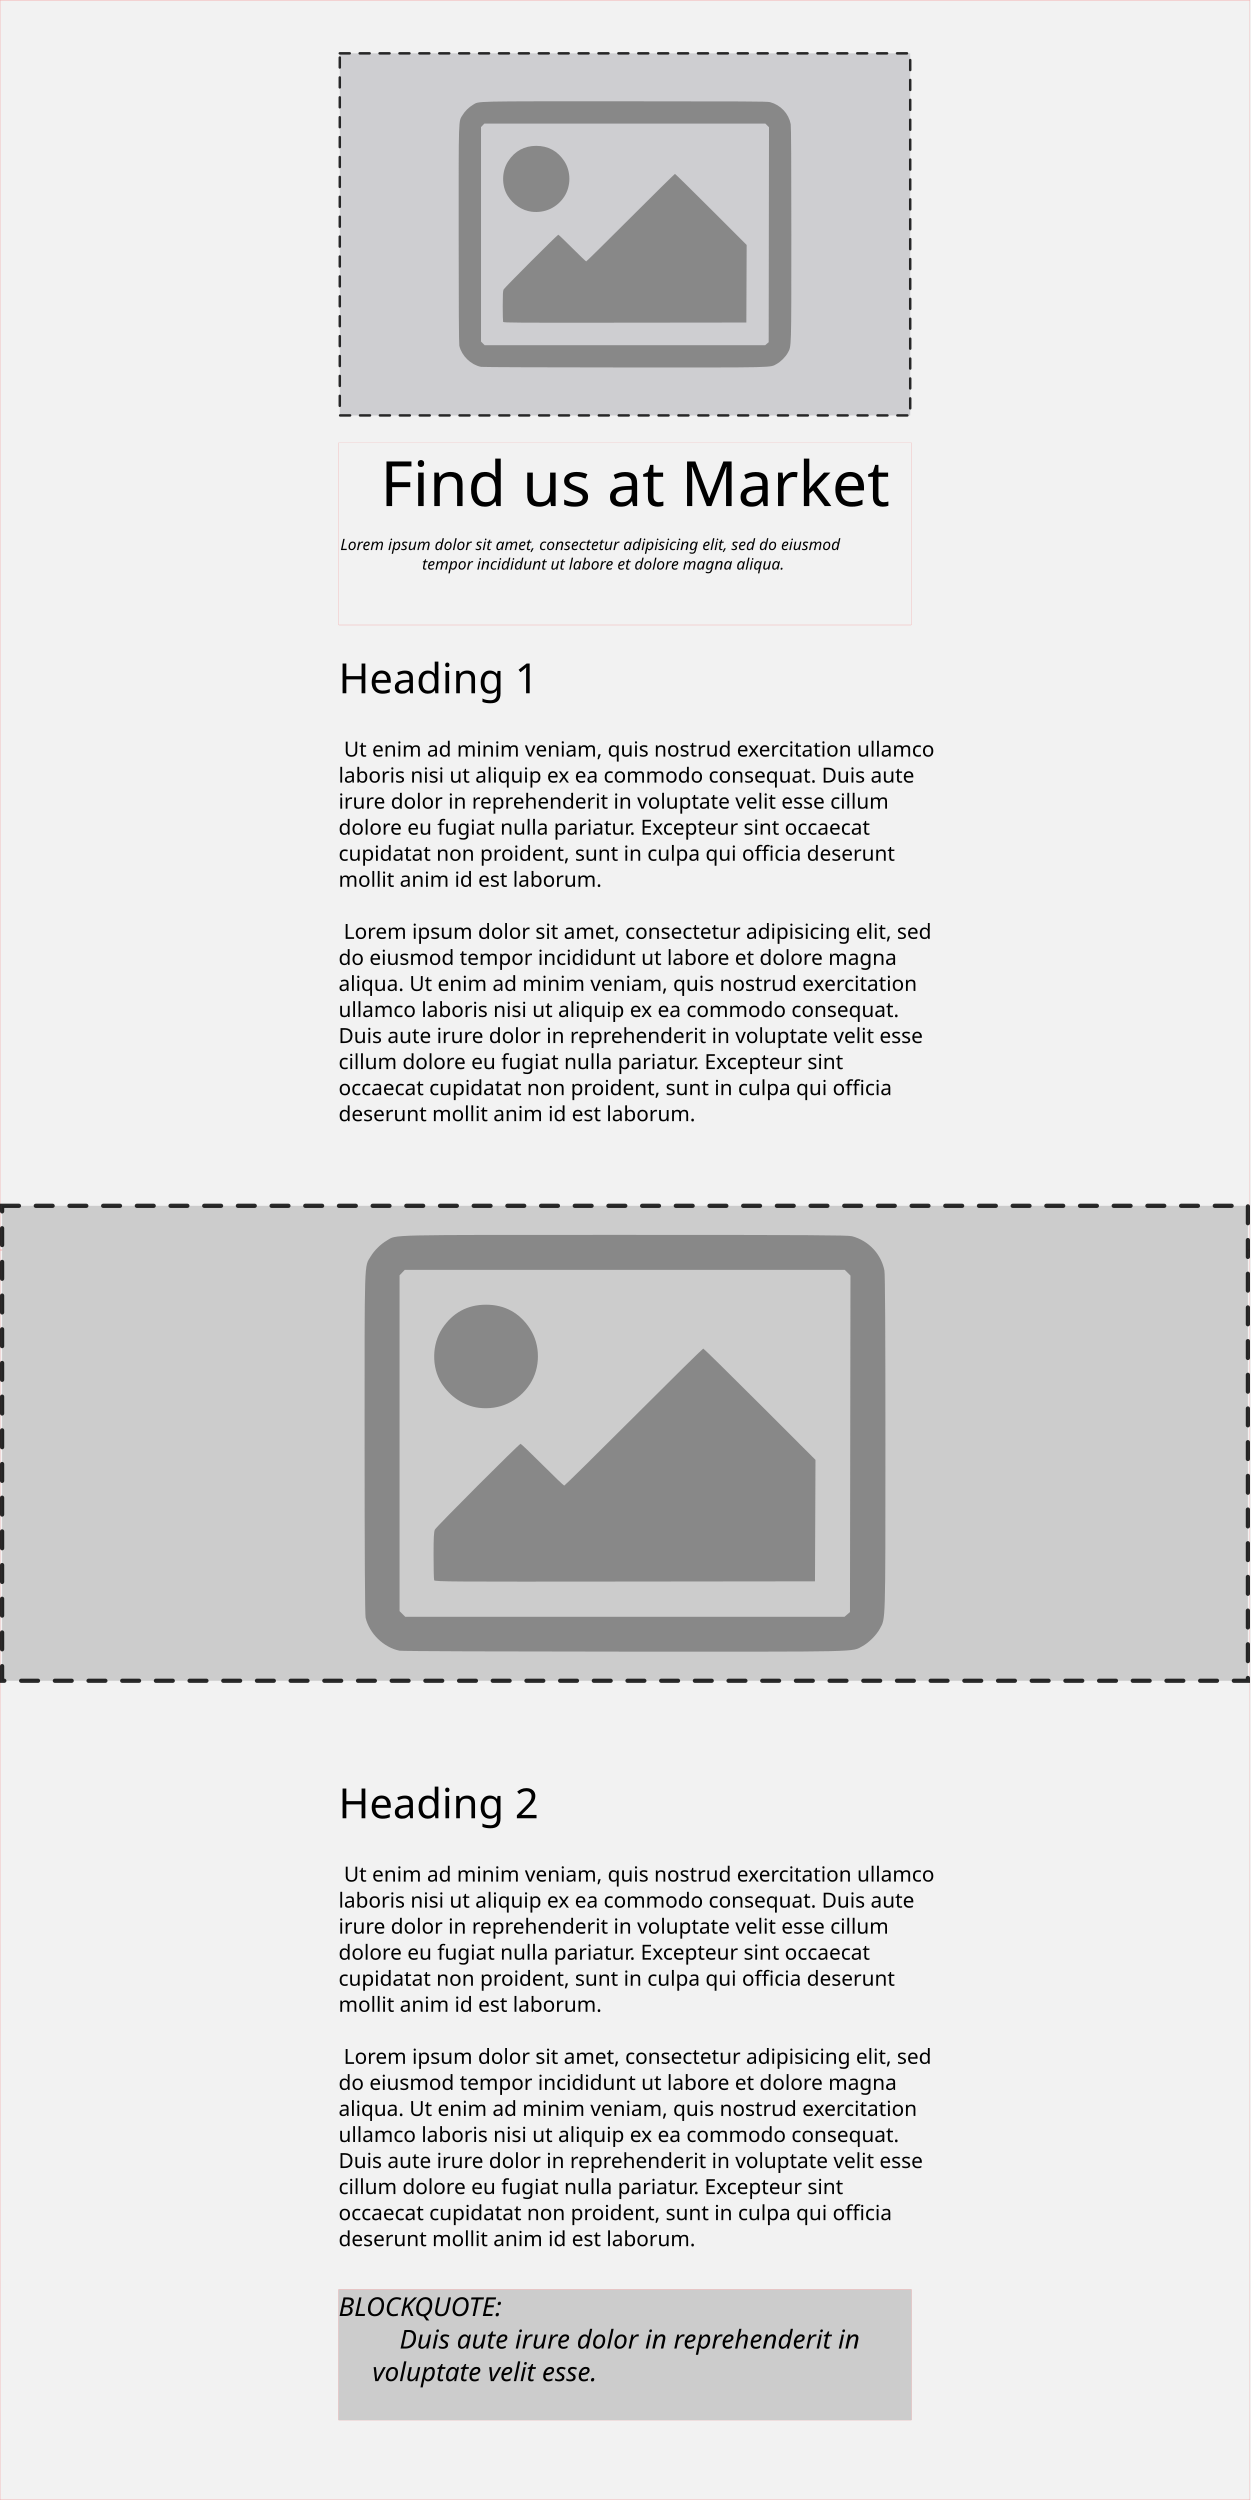
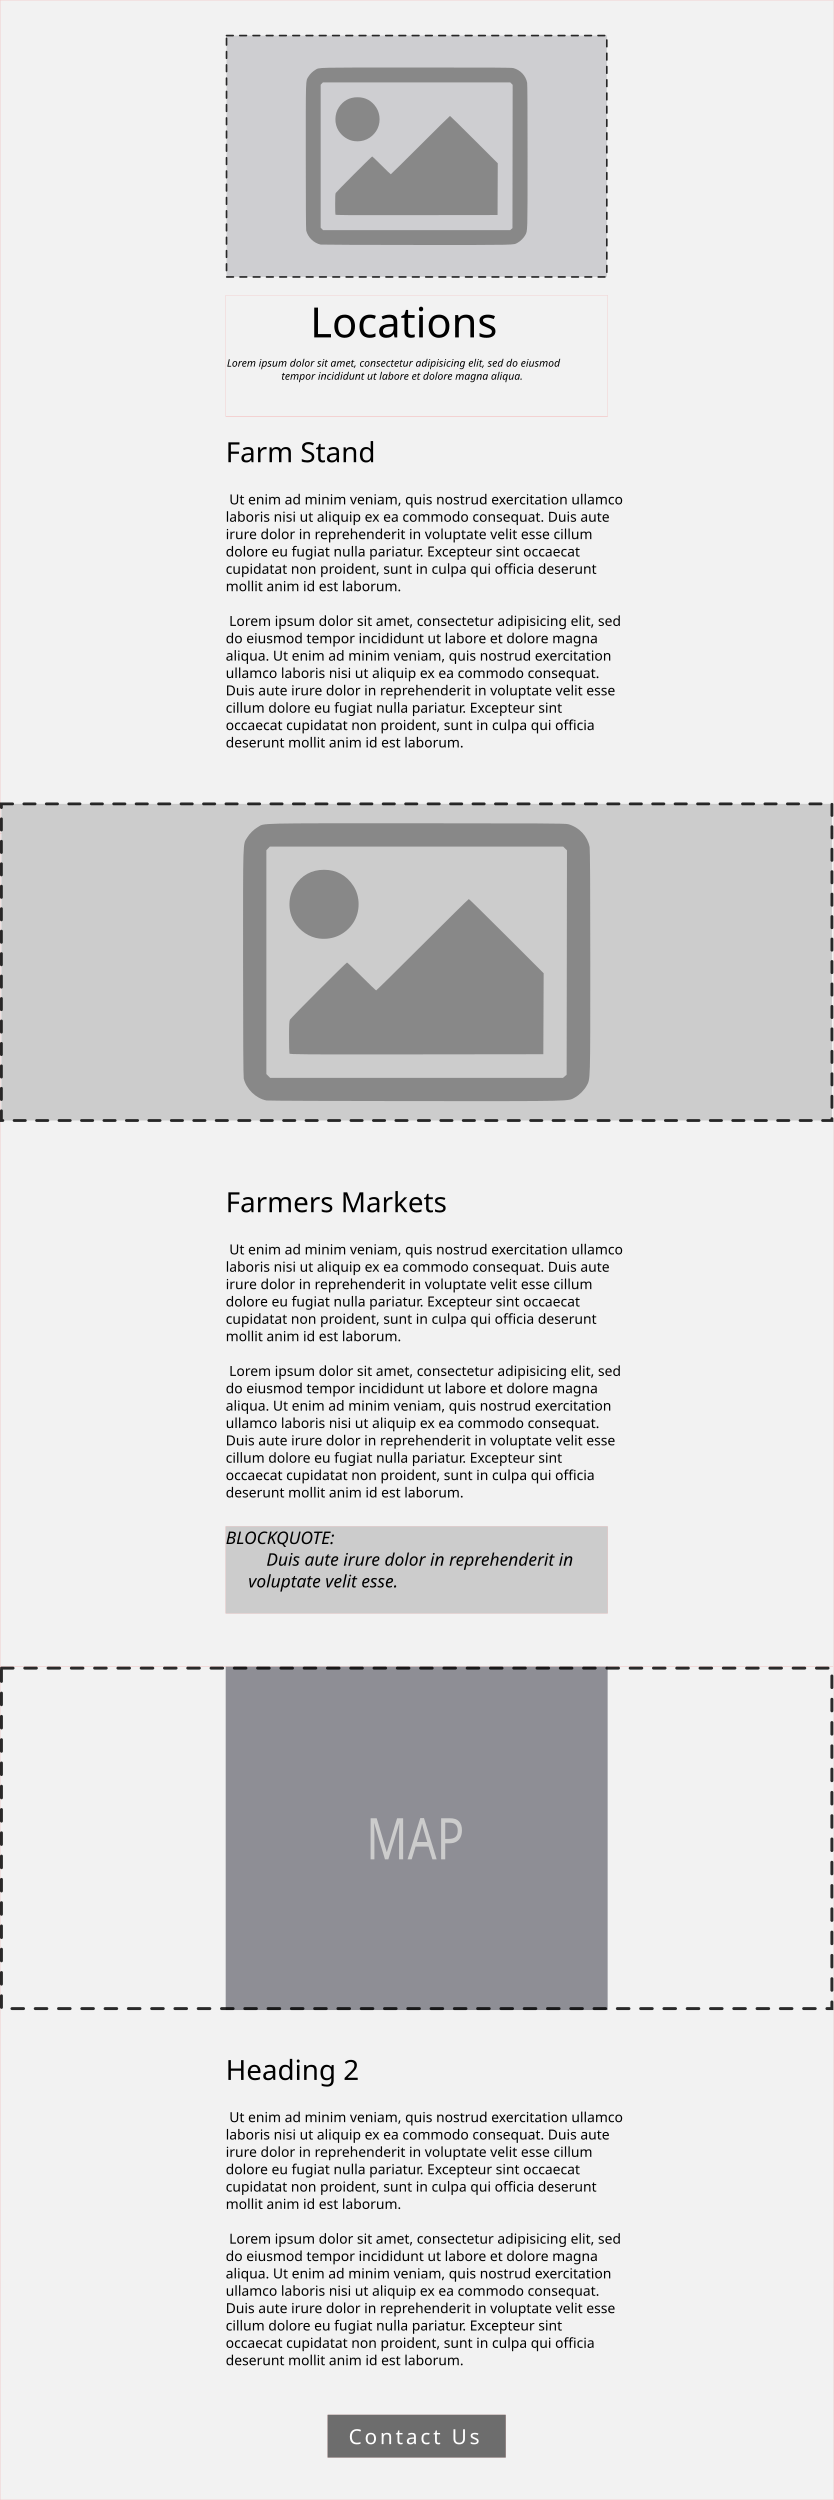
- <svg xmlns="http://www.w3.org/2000/svg" width="338.667mm" height="677.333mm" viewBox="0 0 1200 2400" id="svg5007" version="1.1">
+ <svg xmlns="http://www.w3.org/2000/svg" width="338.667mm" height="1016mm" viewBox="0 0 1200 3600.001" id="svg5007" version="1.1">
  <defs id="defs5009">
    <clipPath clipPathUnits="userSpaceOnUse" id="clipPath5191">
      <circle style="opacity:1;fill:#88888f;fill-opacity:0.941;fill-rule:evenodd;stroke:#f60000;stroke-width:0.102;stroke-linecap:round;stroke-miterlimit:4;stroke-dasharray:none;stroke-opacity:1" id="circle5193" cx="1568.478" cy="677.271" r="112.449" />
    </clipPath>
+     <clipPath clipPathUnits="userSpaceOnUse" id="clipPath5191-3">
+       <circle style="opacity:1;fill:#88888f;fill-opacity:0.941;fill-rule:evenodd;stroke:#f60000;stroke-width:0.102;stroke-linecap:round;stroke-miterlimit:4;stroke-dasharray:none;stroke-opacity:1" id="circle5193-6" cx="1568.478" cy="677.271" r="112.449" />
+     </clipPath>
+     <clipPath clipPathUnits="userSpaceOnUse" id="clipPath6555">
+       <circle style="opacity:1;fill:#88888f;fill-opacity:0.941;fill-rule:evenodd;stroke:#f60000;stroke-width:0.102;stroke-linecap:round;stroke-miterlimit:4;stroke-dasharray:none;stroke-opacity:1" id="circle6557" cx="1568.478" cy="677.271" r="112.449" />
+     </clipPath>
+     <clipPath clipPathUnits="userSpaceOnUse" id="clipPath6559">
+       <circle style="opacity:1;fill:#88888f;fill-opacity:0.941;fill-rule:evenodd;stroke:#f60000;stroke-width:0.102;stroke-linecap:round;stroke-miterlimit:4;stroke-dasharray:none;stroke-opacity:1" id="circle6561" cx="1568.478" cy="677.271" r="112.449" />
+     </clipPath>
  </defs>
-   <g id="layer1" transform="translate(-42.85715,613.3521)">
+   <g id="layer1" transform="translate(-42.85709,613.3521)">
    <rect ry="0.314" y="586.698" x="42.907" height="1199.9" width="1199.9" id="rect5133" style="opacity:1;fill:#f2f2f2;fill-opacity:1;fill-rule:evenodd;stroke:#f60000;stroke-width:0.1;stroke-linecap:round;stroke-miterlimit:4;stroke-dasharray:none;stroke-opacity:1" />
    <rect style="opacity:1;fill:#f2f2f2;fill-opacity:1;fill-rule:evenodd;stroke:#f60000;stroke-width:0.1;stroke-linecap:round;stroke-miterlimit:4;stroke-dasharray:none;stroke-opacity:1" id="rect5553" width="1199.9" height="1199.9" x="42.907" y="-613.302" ry="0.314" />
    <rect style="opacity:1;fill:#cccccf;fill-opacity:0.941;fill-rule:evenodd;stroke:#000000;stroke-width:2.388;stroke-linecap:round;stroke-miterlimit:4;stroke-dasharray:9.553, 9.553;stroke-dashoffset:0;stroke-opacity:0.825" id="rect5621" width="547.612" height="347.612" x="369.051" y="-562.158" />
    <path id="path4144" d="m 504.688,-261.165 c -9.755,-1.916 -18.639,-10.542 -20.883,-20.278 -0.393,-1.706 -0.607,-38.795 -0.617,-106.909 -0.016,-115.134 -0.25,-107.949 3.735,-114.578 2.218,-3.69 6.157,-7.56 9.964,-9.791 6.204,-3.635 -3.169,-3.416 145.949,-3.408 113.627,0.006 136.683,0.143 139.25,0.826 10.186,2.712 17.916,10.947 19.851,21.148 0.399,2.105 0.605,38.452 0.598,105.759 -0.011,111.831 0.126,107.208 -3.388,113.718 -2.115,3.918 -6.806,8.625 -10.679,10.716 -6.733,3.634 2.121,3.43 -145.905,3.368 -74.391,-0.031 -136.434,-0.288 -137.873,-0.57 z m 274.437,-22.244 1.672,-1.438 0.154,-103.173 0.154,-103.173 -1.747,-1.747 -1.747,-1.747 -134.893,0 -134.893,0 -1.601,1.671 -1.601,1.671 0,102.945 0,102.945 1.742,1.742 1.742,1.742 134.673,0 134.673,0 1.672,-1.438 z m -253.284,-20.953 c -0.199,-0.519 -0.362,-7.37 -0.362,-15.225 0,-11.239 0.182,-14.624 0.852,-15.89 0.988,-1.866 51.622,-52.553 52.497,-52.553 0.322,0 6.345,5.765 13.385,12.811 7.04,7.046 13.066,12.811 13.391,12.811 0.325,0 19.501,-18.903 42.614,-42.007 23.112,-23.104 42.289,-42.007 42.615,-42.007 0.326,0 15.944,15.353 34.707,34.118 l 34.115,34.118 -0.154,37.234 -0.153,37.234 -116.572,0.15 c -105.914,0.137 -116.605,0.064 -116.934,-0.794 z m 27.301,-105.755 c -9.035,-1.148 -17.679,-6.878 -22.861,-15.153 -6.072,-9.697 -5.872,-23.733 0.477,-33.41 6.365,-9.701 15.448,-14.648 26.897,-14.648 11.448,0 20.532,4.947 26.897,14.648 6.548,9.98 6.556,24.002 0.019,34.049 -6.942,10.672 -18.752,16.126 -31.429,14.514 z" style="fill:#888888;fill-opacity:1" />
    <rect style="opacity:1;fill:#f2f2f2;fill-opacity:1;fill-rule:evenodd;stroke:#f60000;stroke-width:0.1;stroke-linecap:round;stroke-miterlimit:4;stroke-dasharray:none;stroke-opacity:1" id="rect4823" width="550" height="175" x="367.857" y="-188.352" ry="0.314" />
-     <text xml:space="preserve" style="font-style:normal;font-variant:normal;font-weight:normal;font-stretch:normal;font-size:40px;line-height:125%;font-family:Ubuntu;-inkscape-font-specification:Ubuntu;text-align:center;letter-spacing:0px;word-spacing:0px;text-anchor:middle;fill:#000000;fill-opacity:1;stroke:none;stroke-width:1px;stroke-linecap:butt;stroke-linejoin:miter;stroke-opacity:1" x="176.417" y="-127.516" id="text12855">
-       <tspan x="408.072" y="-127.516" id="tspan12857" style="text-anchor:start;text-align:start">
-         <tspan x="408.072" y="-127.516" style="font-style:normal;font-variant:normal;font-weight:normal;font-stretch:normal;font-size:60px;font-family:Ubuntu;-inkscape-font-specification:Ubuntu;text-anchor:start;text-align:start" id="tspan12859">Find us at Market</tspan>
+     <text xml:space="preserve" style="font-style:normal;font-variant:normal;font-weight:normal;font-stretch:normal;font-size:40px;line-height:125%;font-family:Ubuntu;-inkscape-font-specification:Ubuntu;text-align:start;letter-spacing:0px;word-spacing:0px;text-anchor:start;fill:#000000;fill-opacity:1;stroke:none;stroke-width:1px;stroke-linecap:butt;stroke-linejoin:miter;stroke-opacity:1" x="109.725" y="-127.516" id="text12855">
+       <tspan x="489.538" y="-127.516" id="tspan12857" style="text-align:start;text-anchor:start">
+         <tspan x="489.538" y="-127.516" style="font-style:normal;font-variant:normal;font-weight:normal;font-stretch:normal;font-size:60px;font-family:Ubuntu;-inkscape-font-specification:Ubuntu;text-align:start;text-anchor:start" id="tspan12859">Locations</tspan>
      </tspan>
    </text>
    <text xml:space="preserve" style="font-style:italic;font-variant:normal;font-weight:normal;font-stretch:normal;font-size:40px;line-height:125%;font-family:sans-serif;-inkscape-font-specification:'sans-serif Italic';text-align:center;letter-spacing:0px;word-spacing:0px;text-anchor:middle;fill:#000000;fill-opacity:1;stroke:none;stroke-width:1px;stroke-linecap:butt;stroke-linejoin:miter;stroke-opacity:1" x="96.485" y="-85.305" id="text12845">
-       <tspan x="371.92" y="-85.305" id="tspan12847" style="text-anchor:start;text-align:start">
-         <tspan x="369.532" y="-85.305" style="font-size:15px;text-anchor:start;text-align:start" id="tspan12849">Lorem ipsum dolor sit amet, consectetur adipisicing elit, sed do eiusmod </tspan>
-       </tspan>
-       <tspan x="450.421" y="-66.555" id="tspan12851" style="text-anchor:start;text-align:start">
-         <tspan x="448.033" y="-66.555" style="font-size:15px;text-anchor:start;text-align:start" id="tspan12853">tempor incididunt ut labore et dolore magna aliqua. </tspan>
+       <tspan x="369.532" y="-85.305" id="tspan12847" style="text-align:start;text-anchor:start">
+         <tspan x="369.532" y="-85.305" style="font-size:15px;text-align:start;text-anchor:start" id="tspan12849">Lorem ipsum dolor sit amet, consectetur adipisicing elit, sed do eiusmod </tspan>
+       </tspan>
+       <tspan x="448.033" y="-66.555" id="tspan12851" style="text-align:start;text-anchor:start">
+         <tspan x="448.033" y="-66.555" style="font-size:15px;text-align:start;text-anchor:start" id="tspan12853">tempor incididunt ut labore et dolore magna aliqua. </tspan>
      </tspan>
    </text>
    <text xml:space="preserve" style="font-style:normal;font-variant:normal;font-weight:normal;font-stretch:normal;font-size:40px;line-height:125%;font-family:Ubuntu;-inkscape-font-specification:Ubuntu;letter-spacing:0px;word-spacing:0px;fill:#000000;fill-opacity:1;stroke:none;stroke-width:1px;stroke-linecap:butt;stroke-linejoin:miter;stroke-opacity:1" x="367.857" y="52.205" id="text12839">
      <tspan x="367.857" y="52.205" id="tspan12841">
-         <tspan x="367.857" y="52.205" id="tspan12843">Heading 1</tspan>
+         <tspan x="367.857" y="52.205" id="tspan12843">Farm Stand</tspan>
      </tspan>
    </text>
    <text xml:space="preserve" style="font-style:normal;font-variant:normal;font-weight:normal;font-stretch:normal;font-size:40px;line-height:125%;font-family:Ubuntu;-inkscape-font-specification:Ubuntu;text-align:justify;letter-spacing:0px;word-spacing:0px;writing-mode:lr-tb;text-anchor:start;fill:#000000;fill-opacity:1;stroke:none;stroke-width:1px;stroke-linecap:butt;stroke-linejoin:miter;stroke-opacity:1" x="367.857" y="112.962" id="text12753">
-       <tspan x="373" y="137.962" id="tspan12755">
-         <tspan x="367.857" y="112.962" style="font-style:normal;font-variant:normal;font-weight:normal;font-stretch:normal;font-size:20px;font-family:Ubuntu;-inkscape-font-specification:Ubuntu" id="tspan12757">	</tspan>
+       <tspan x="373" y="112.962" id="tspan12755">
+         <tspan x="367.857" y="112.962" style="font-style:normal;font-variant:normal;font-weight:normal;font-stretch:normal;font-size:20px;font-family:Ubuntu;-inkscape-font-specification:Ubuntu" id="tspan12757" />
        <tspan dx="0 0 0 0.534 0 0 0 0 0.534 0 0 0.534 0 0 0 0 0 0.534 0 0 0 0 0 0 0 0.534 0 0 0 0 0.534 0 0 0 0 0 0 0 0.534 0 0 0 0 0 0 0 0 0 0 0 0 0.534" x="373" y="112.962" style="font-style:normal;font-variant:normal;font-weight:normal;font-stretch:normal;font-size:20px;font-family:Ubuntu;-inkscape-font-specification:Ubuntu" id="tspan12759">Ut enim ad minim veniam, quis nostrud exercitation ullamco </tspan>
      </tspan>
-       <tspan x="367.857" y="162.962" id="tspan12761">
+       <tspan x="367.857" y="137.962" id="tspan12761">
        <tspan dx="0 0 0 0 0 0 0 0 2.496 0 0 0 0 2.496 0 0 2.496 0 0 0 0 0 0 0 2.496 0 0 2.496 0 0 2.496 0 0 0 0 0 0 0 2.496 0 0 0 0 0 0 0 0 0 0 2.496 0 0 0 0 2.496" x="367.857" y="137.962" style="font-style:normal;font-variant:normal;font-weight:normal;font-stretch:normal;font-size:20px;font-family:Ubuntu;-inkscape-font-specification:Ubuntu" id="tspan12763">laboris nisi ut aliquip ex ea commodo consequat. Duis aute </tspan>
      </tspan>
-       <tspan x="367.857" y="187.962" id="tspan12765">
+       <tspan x="367.857" y="162.962" id="tspan12765">
        <tspan dx="0 0 0 0 0 0 4.897 0 0 0 0 0 4.897 0 0 4.897 0 0 0 0 0 0 0 0 0 0 0 0 0 4.897 0 0 4.897 0 0 0 0 0 0 0 0 0 4.897 0 0 0 0 0 4.897 0 0 0 0 4.897" x="367.857" y="162.962" style="font-style:normal;font-variant:normal;font-weight:normal;font-stretch:normal;font-size:20px;font-family:Ubuntu;-inkscape-font-specification:Ubuntu" id="tspan12767">irure dolor in reprehenderit in voluptate velit esse cillum </tspan>
      </tspan>
-       <tspan x="367.857" y="212.962" id="tspan12769">
+       <tspan x="367.857" y="187.962" id="tspan12769">
        <tspan dx="0 0 0 0 0 0 0 7.84 0 0 7.84 0 0 0 0 0 0 7.84 0 0 0 0 0 7.84 0 0 0 0 0 0 0 0 0 7.84 0 0 0 0 0 0 0 0 0 7.84 0 0 0 0 7.84" x="367.857" y="187.962" style="font-style:normal;font-variant:normal;font-weight:normal;font-stretch:normal;font-size:20px;font-family:Ubuntu;-inkscape-font-specification:Ubuntu" id="tspan12771">dolore eu fugiat nulla pariatur. Excepteur sint occaecat </tspan>
      </tspan>
-       <tspan x="367.857" y="237.962" id="tspan12773">
+       <tspan x="367.857" y="212.962" id="tspan12773">
        <tspan dx="0 0 0 0 0 0 0 0 0 0 4.438 0 0 0 4.438 0 0 0 0 0 0 0 0 0 4.438 0 0 0 0 4.438 0 0 4.438 0 0 0 0 0 4.438 0 0 0 4.438 0 0 0 0 0 0 0 4.438" x="367.857" y="212.962" style="font-style:normal;font-variant:normal;font-weight:normal;font-stretch:normal;font-size:20px;font-family:Ubuntu;-inkscape-font-specification:Ubuntu" id="tspan12775">cupidatat non proident, sunt in culpa qui officia deserunt </tspan>
      </tspan>
-       <tspan x="367.857" y="262.962" id="tspan12777">
+       <tspan x="367.857" y="237.962" id="tspan12777">
        <tspan x="367.857" y="237.962" style="font-style:normal;font-variant:normal;font-weight:normal;font-stretch:normal;font-size:20px;font-family:Ubuntu;-inkscape-font-specification:Ubuntu" id="tspan12779">mollit anim id est laborum. </tspan>
        <tspan dx="0" x="614.068" y="237.962" style="font-style:normal;font-variant:normal;font-weight:normal;font-stretch:normal;font-size:20px;font-family:Ubuntu;-inkscape-font-specification:Ubuntu" id="tspan12781" />
      </tspan>
-       <tspan x="367.857" y="287.962" id="tspan12783">
+       <tspan x="373" y="262.962" id="tspan12783">
        <tspan x="367.857" y="262.962" style="font-style:normal;font-variant:normal;font-weight:normal;font-stretch:normal;font-size:20px;font-family:Ubuntu;-inkscape-font-specification:Ubuntu" id="tspan12785" />
      </tspan>
-       <tspan x="372.792" y="337.962" id="tspan12787">
-         <tspan x="367.857" y="287.962" style="font-style:normal;font-variant:normal;font-weight:normal;font-stretch:normal;font-size:20px;font-family:Ubuntu;-inkscape-font-specification:Ubuntu" id="tspan12789">	</tspan>
+       <tspan x="372.792" y="287.962" id="tspan12787">
+         <tspan x="367.857" y="287.962" style="font-style:normal;font-variant:normal;font-weight:normal;font-stretch:normal;font-size:20px;font-family:Ubuntu;-inkscape-font-specification:Ubuntu" id="tspan12789" />
        <tspan dx="0 0 0 0 0 0 0.326 0 0 0 0 0 0.326 0 0 0 0 0 0.326 0 0 0 0.326 0 0 0 0 0 0.326 0 0 0 0 0 0 0 0 0 0 0 0.326 0 0 0 0 0 0 0 0 0 0 0 0.326 0 0 0 0 0 0.326" x="372.792" y="287.962" style="font-style:normal;font-variant:normal;font-weight:normal;font-stretch:normal;font-size:20px;font-family:Ubuntu;-inkscape-font-specification:Ubuntu" id="tspan12791">Lorem ipsum dolor sit amet, consectetur adipisicing elit, sed </tspan>
      </tspan>
-       <tspan x="367.857" y="362.962" id="tspan12793">
+       <tspan x="367.857" y="312.962" id="tspan12793">
        <tspan dx="0 0 0 4.478 0 0 0 0 0 0 0 4.478 0 0 0 0 0 0 4.478 0 0 0 0 0 0 0 0 0 0 4.478 0 0 4.478 0 0 0 0 0 0 4.478 0 0 4.478 0 0 0 0 0 0 4.478" x="367.857" y="312.962" style="font-style:normal;font-variant:normal;font-weight:normal;font-stretch:normal;font-size:20px;font-family:Ubuntu;-inkscape-font-specification:Ubuntu" id="tspan12795">do eiusmod tempor incididunt ut labore et dolore magna </tspan>
      </tspan>
-       <tspan x="367.857" y="387.962" id="tspan12797">
+       <tspan x="367.857" y="337.962" id="tspan12797">
        <tspan dx="0 0 0 0 0 0 0 0 2.588 0 0 2.588 0 0 0 0 2.588 0 0 2.588 0 0 0 0 0 2.588 0 0 0 0 0 0 0 2.588 0 0 0 0 2.588 0 0 0 0 0 0 0 2.588" x="367.857" y="337.962" style="font-style:normal;font-variant:normal;font-weight:normal;font-stretch:normal;font-size:20px;font-family:Ubuntu;-inkscape-font-specification:Ubuntu" id="tspan12799">aliqua. Ut enim ad minim veniam, quis nostrud exercitation </tspan>
      </tspan>
-       <tspan x="367.857" y="412.962" id="tspan12801">
+       <tspan x="367.857" y="362.962" id="tspan12801">
        <tspan dx="0 0 0 0 0 0 0 0 4.604 0 0 0 0 0 0 0 4.604 0 0 0 0 4.604 0 0 4.604 0 0 0 0 0 0 0 4.604 0 0 4.604 0 0 4.604 0 0 0 0 0 0 0 4.604" x="367.857" y="362.962" style="font-style:normal;font-variant:normal;font-weight:normal;font-stretch:normal;font-size:20px;font-family:Ubuntu;-inkscape-font-specification:Ubuntu" id="tspan12803">ullamco laboris nisi ut aliquip ex ea commodo consequat. </tspan>
      </tspan>
-       <tspan x="367.857" y="437.962" id="tspan12805">
+       <tspan x="367.857" y="387.962" id="tspan12805">
        <tspan dx="0 0 0 0 0 0.881 0 0 0 0 0.881 0 0 0 0 0 0.881 0 0 0 0 0 0.881 0 0 0.881 0 0 0 0 0 0 0 0 0 0 0 0 0 0.881 0 0 0.881 0 0 0 0 0 0 0 0 0 0.881 0 0 0 0 0 0.881" x="367.857" y="387.962" style="font-style:normal;font-variant:normal;font-weight:normal;font-stretch:normal;font-size:20px;font-family:Ubuntu;-inkscape-font-specification:Ubuntu" id="tspan12807">Duis aute irure dolor in reprehenderit in voluptate velit esse </tspan>
      </tspan>
-       <tspan x="367.857" y="462.962" id="tspan12809">
+       <tspan x="367.857" y="412.962" id="tspan12809">
        <tspan dx="0 0 0 0 0 0 0 11.518 0 0 0 0 0 0 11.518 0 0 11.518 0 0 0 0 0 0 11.518 0 0 0 0 0 11.518 0 0 0 0 0 0 0 0 0 11.518 0 0 0 0 0 0 0 0 0 11.518" x="367.857" y="412.962" style="font-style:normal;font-variant:normal;font-weight:normal;font-stretch:normal;font-size:20px;font-family:Ubuntu;-inkscape-font-specification:Ubuntu" id="tspan12811">cillum dolore eu fugiat nulla pariatur. Excepteur sint </tspan>
      </tspan>
-       <tspan x="367.857" y="487.962" id="tspan12813">
+       <tspan x="367.857" y="437.962" id="tspan12813">
        <tspan dx="0 0 0 0 0 0 0 0 0 4.692 0 0 0 0 0 0 0 0 0 4.692 0 0 0 4.692 0 0 0 0 0 0 0 0 0 4.692 0 0 0 0 4.692 0 0 4.692 0 0 0 0 0 4.692 0 0 0 4.692" x="367.857" y="437.962" style="font-style:normal;font-variant:normal;font-weight:normal;font-stretch:normal;font-size:20px;font-family:Ubuntu;-inkscape-font-specification:Ubuntu" id="tspan12815">occaecat cupidatat non proident, sunt in culpa qui officia </tspan>
      </tspan>
-       <tspan x="367.857" y="512.962" id="tspan12817">
+       <tspan x="367.857" y="462.962" id="tspan12817">
        <tspan x="367.857" y="462.962" style="font-style:normal;font-variant:normal;font-weight:normal;font-stretch:normal;font-size:20px;font-family:Ubuntu;-inkscape-font-specification:Ubuntu" id="tspan12819">deserunt mollit anim id est laborum.</tspan>
        <tspan dx="0" x="695.865" y="462.962" style="font-style:normal;font-variant:normal;font-weight:normal;font-stretch:normal;font-size:20px;font-family:Ubuntu;-inkscape-font-specification:Ubuntu" id="tspan12821" />
      </tspan>
-       <tspan x="367.857" y="537.962" id="tspan12823">
+       <tspan x="373" y="487.962" id="tspan12823">
        <tspan x="367.857" y="487.962" style="font-style:normal;font-variant:normal;font-weight:normal;font-stretch:normal;font-size:20px;font-family:Ubuntu;-inkscape-font-specification:Ubuntu" id="tspan12825" />
      </tspan>
-       <tspan x="367.857" y="0" id="tspan12827">
+       <tspan x="373" y="512.962" id="tspan12827">
        <tspan x="367.857" y="512.962" style="font-style:normal;font-variant:normal;font-weight:normal;font-stretch:normal;font-size:20px;font-family:Ubuntu;-inkscape-font-specification:Ubuntu" id="tspan12829" />
      </tspan>
-       <tspan x="367.857" y="0" id="tspan12831">
+       <tspan x="373" y="537.962" id="tspan12831">
        <tspan x="367.857" y="537.962" style="font-style:normal;font-variant:normal;font-weight:normal;font-stretch:normal;font-size:20px;font-family:Ubuntu;-inkscape-font-specification:Ubuntu" id="tspan12833" />
      </tspan>
-       <tspan x="367.857" y="0" id="tspan12835">
+       <tspan x="373" y="537.962" id="tspan12835">
        <tspan x="367.857" y="562.962" style="font-style:normal;font-variant:normal;font-weight:normal;font-stretch:normal;font-size:20px;font-family:Ubuntu;-inkscape-font-specification:Ubuntu" id="tspan12837" />
      </tspan>
    </text>
    <rect y="544.222" x="44.878" height="455.958" width="1195.958" id="rect5129" style="opacity:1;fill:#cccccc;fill-opacity:1;fill-rule:evenodd;stroke:#000000;stroke-width:4.042;stroke-linecap:round;stroke-miterlimit:4;stroke-dasharray:16.169, 16.169;stroke-dashoffset:0;stroke-opacity:0.825" />
    <path style="fill:#888888;fill-opacity:1" d="m 426.531,971.333 c -15.273,-2.999 -29.182,-16.505 -32.696,-31.749 -0.616,-2.672 -0.951,-60.739 -0.966,-167.383 -0.025,-180.26 -0.392,-169.012 5.847,-179.39 3.473,-5.778 9.639,-11.837 15.6,-15.329 9.713,-5.691 -4.961,-5.348 228.506,-5.336 177.902,0.009 213.999,0.223 218.019,1.294 15.948,4.246 28.051,17.14 31.08,33.11 0.625,3.295 0.947,60.203 0.936,165.583 -0.017,175.09 0.198,167.851 -5.305,178.044 -3.312,6.135 -10.656,13.504 -16.72,16.777 -10.541,5.69 3.321,5.37 -228.438,5.273 -116.471,-0.048 -213.609,-0.45 -215.862,-0.893 z m 429.674,-34.826 2.618,-2.251 0.241,-161.534 0.241,-161.534 -2.735,-2.735 -2.735,-2.735 -211.196,0 -211.196,0 -2.507,2.617 -2.507,2.616 0,161.177 0,161.177 2.727,2.727 2.727,2.727 210.852,0 210.852,0 2.617,-2.251 z M 459.648,903.702 c -0.312,-0.813 -0.567,-11.54 -0.567,-23.837 0,-17.596 0.284,-22.896 1.334,-24.878 1.547,-2.921 80.822,-82.281 82.192,-82.281 0.504,0 9.934,9.026 20.957,20.057 11.022,11.031 20.457,20.057 20.966,20.057 0.509,0 30.532,-29.596 66.718,-65.768 36.186,-36.173 66.21,-65.768 66.72,-65.768 0.51,0 24.962,24.038 54.339,53.418 l 53.412,53.418 -0.24,58.295 -0.24,58.295 -182.512,0.236 c -165.825,0.214 -182.564,0.1 -183.079,-1.242 z m 42.744,-165.577 c -14.146,-1.798 -27.679,-10.768 -35.793,-23.725 -9.507,-15.182 -9.194,-37.158 0.747,-52.309 9.965,-15.189 24.187,-22.934 42.111,-22.934 17.924,0 32.146,7.746 42.111,22.934 10.251,15.625 10.264,37.578 0.03,53.309 -10.869,16.708 -29.358,25.247 -49.206,22.725 z" id="path5131" />
    <text xml:space="preserve" style="font-style:normal;font-variant:normal;font-weight:normal;font-stretch:normal;font-size:40px;line-height:125%;font-family:Ubuntu;-inkscape-font-specification:Ubuntu;letter-spacing:0px;word-spacing:0px;fill:#000000;fill-opacity:1;stroke:none;stroke-width:1px;stroke-linecap:butt;stroke-linejoin:miter;stroke-opacity:1" x="367.857" y="1132.205" id="text12747">
-       <tspan x="367.857" y="1132.205" id="tspan12749">
-         <tspan x="367.857" y="1132.205" id="tspan12751">Heading 2</tspan>
+       <tspan x="367.857" y="1132.205" id="tspan12749">Farmers Markets<tspan x="367.857" y="1132.205" id="tspan12751" />
      </tspan>
    </text>
    <text xml:space="preserve" style="font-style:normal;font-variant:normal;font-weight:normal;font-stretch:normal;font-size:40px;line-height:125%;font-family:Ubuntu;-inkscape-font-specification:Ubuntu;text-align:justify;letter-spacing:0px;word-spacing:0px;writing-mode:lr-tb;text-anchor:start;fill:#000000;fill-opacity:1;stroke:none;stroke-width:1px;stroke-linecap:butt;stroke-linejoin:miter;stroke-opacity:1" x="367.857" y="1192.961" id="text12883">
-       <tspan x="373" y="1217.961" id="tspan12885">
-         <tspan x="367.857" y="1192.961" style="font-style:normal;font-variant:normal;font-weight:normal;font-stretch:normal;font-size:20px;font-family:Ubuntu;-inkscape-font-specification:Ubuntu" id="tspan12887">	</tspan>
+       <tspan x="373" y="1192.961" id="tspan12885">
+         <tspan x="367.857" y="1192.961" style="font-style:normal;font-variant:normal;font-weight:normal;font-stretch:normal;font-size:20px;font-family:Ubuntu;-inkscape-font-specification:Ubuntu" id="tspan12887" />
        <tspan dx="0 0 0 0.534 0 0 0 0 0.534 0 0 0.534 0 0 0 0 0 0.534 0 0 0 0 0 0 0 0.534 0 0 0 0 0.534 0 0 0 0 0 0 0 0.534 0 0 0 0 0 0 0 0 0 0 0 0 0.534" x="373" y="1192.961" style="font-style:normal;font-variant:normal;font-weight:normal;font-stretch:normal;font-size:20px;font-family:Ubuntu;-inkscape-font-specification:Ubuntu" id="tspan12889">Ut enim ad minim veniam, quis nostrud exercitation ullamco </tspan>
      </tspan>
-       <tspan x="367.857" y="1242.961" id="tspan12891">
+       <tspan x="367.857" y="1217.961" id="tspan12891">
        <tspan dx="0 0 0 0 0 0 0 0 2.496 0 0 0 0 2.496 0 0 2.496 0 0 0 0 0 0 0 2.496 0 0 2.496 0 0 2.496 0 0 0 0 0 0 0 2.496 0 0 0 0 0 0 0 0 0 0 2.496 0 0 0 0 2.496" x="367.857" y="1217.961" style="font-style:normal;font-variant:normal;font-weight:normal;font-stretch:normal;font-size:20px;font-family:Ubuntu;-inkscape-font-specification:Ubuntu" id="tspan12893">laboris nisi ut aliquip ex ea commodo consequat. Duis aute </tspan>
      </tspan>
-       <tspan x="367.857" y="1267.961" id="tspan12895">
+       <tspan x="367.857" y="1242.961" id="tspan12895">
        <tspan dx="0 0 0 0 0 0 4.897 0 0 0 0 0 4.897 0 0 4.897 0 0 0 0 0 0 0 0 0 0 0 0 0 4.897 0 0 4.897 0 0 0 0 0 0 0 0 0 4.897 0 0 0 0 0 4.897 0 0 0 0 4.897" x="367.857" y="1242.961" style="font-style:normal;font-variant:normal;font-weight:normal;font-stretch:normal;font-size:20px;font-family:Ubuntu;-inkscape-font-specification:Ubuntu" id="tspan12897">irure dolor in reprehenderit in voluptate velit esse cillum </tspan>
      </tspan>
-       <tspan x="367.857" y="1292.961" id="tspan12899">
+       <tspan x="367.857" y="1267.961" id="tspan12899">
        <tspan dx="0 0 0 0 0 0 0 7.84 0 0 7.84 0 0 0 0 0 0 7.84 0 0 0 0 0 7.84 0 0 0 0 0 0 0 0 0 7.84 0 0 0 0 0 0 0 0 0 7.84 0 0 0 0 7.84" x="367.857" y="1267.961" style="font-style:normal;font-variant:normal;font-weight:normal;font-stretch:normal;font-size:20px;font-family:Ubuntu;-inkscape-font-specification:Ubuntu" id="tspan12901">dolore eu fugiat nulla pariatur. Excepteur sint occaecat </tspan>
      </tspan>
-       <tspan x="367.857" y="1317.961" id="tspan12903">
+       <tspan x="367.857" y="1292.961" id="tspan12903">
        <tspan dx="0 0 0 0 0 0 0 0 0 0 4.438 0 0 0 4.438 0 0 0 0 0 0 0 0 0 4.438 0 0 0 0 4.438 0 0 4.438 0 0 0 0 0 4.438 0 0 0 4.438 0 0 0 0 0 0 0 4.438" x="367.857" y="1292.961" style="font-style:normal;font-variant:normal;font-weight:normal;font-stretch:normal;font-size:20px;font-family:Ubuntu;-inkscape-font-specification:Ubuntu" id="tspan12905">cupidatat non proident, sunt in culpa qui officia deserunt </tspan>
      </tspan>
-       <tspan x="367.857" y="1342.961" id="tspan12907">
+       <tspan x="367.857" y="1317.961" id="tspan12907">
        <tspan x="367.857" y="1317.961" style="font-style:normal;font-variant:normal;font-weight:normal;font-stretch:normal;font-size:20px;font-family:Ubuntu;-inkscape-font-specification:Ubuntu" id="tspan12909">mollit anim id est laborum. </tspan>
        <tspan dx="0" x="614.068" y="1317.961" style="font-style:normal;font-variant:normal;font-weight:normal;font-stretch:normal;font-size:20px;font-family:Ubuntu;-inkscape-font-specification:Ubuntu" id="tspan12911" />
      </tspan>
-       <tspan x="367.857" y="1367.961" id="tspan12913">
+       <tspan x="373" y="1342.961" id="tspan12913">
        <tspan x="367.857" y="1342.961" style="font-style:normal;font-variant:normal;font-weight:normal;font-stretch:normal;font-size:20px;font-family:Ubuntu;-inkscape-font-specification:Ubuntu" id="tspan12915" />
      </tspan>
-       <tspan x="372.792" y="1417.961" id="tspan12917">
-         <tspan x="367.857" y="1367.961" style="font-style:normal;font-variant:normal;font-weight:normal;font-stretch:normal;font-size:20px;font-family:Ubuntu;-inkscape-font-specification:Ubuntu" id="tspan12919">	</tspan>
+       <tspan x="372.792" y="1367.961" id="tspan12917">
+         <tspan x="367.857" y="1367.961" style="font-style:normal;font-variant:normal;font-weight:normal;font-stretch:normal;font-size:20px;font-family:Ubuntu;-inkscape-font-specification:Ubuntu" id="tspan12919" />
        <tspan dx="0 0 0 0 0 0 0.326 0 0 0 0 0 0.326 0 0 0 0 0 0.326 0 0 0 0.326 0 0 0 0 0 0.326 0 0 0 0 0 0 0 0 0 0 0 0.326 0 0 0 0 0 0 0 0 0 0 0 0.326 0 0 0 0 0 0.326" x="372.792" y="1367.961" style="font-style:normal;font-variant:normal;font-weight:normal;font-stretch:normal;font-size:20px;font-family:Ubuntu;-inkscape-font-specification:Ubuntu" id="tspan12921">Lorem ipsum dolor sit amet, consectetur adipisicing elit, sed </tspan>
      </tspan>
-       <tspan x="367.857" y="1442.961" id="tspan12923">
+       <tspan x="367.857" y="1392.961" id="tspan12923">
        <tspan dx="0 0 0 4.478 0 0 0 0 0 0 0 4.478 0 0 0 0 0 0 4.478 0 0 0 0 0 0 0 0 0 0 4.478 0 0 4.478 0 0 0 0 0 0 4.478 0 0 4.478 0 0 0 0 0 0 4.478" x="367.857" y="1392.961" style="font-style:normal;font-variant:normal;font-weight:normal;font-stretch:normal;font-size:20px;font-family:Ubuntu;-inkscape-font-specification:Ubuntu" id="tspan12925">do eiusmod tempor incididunt ut labore et dolore magna </tspan>
      </tspan>
-       <tspan x="367.857" y="1467.962" id="tspan12927">
+       <tspan x="367.857" y="1417.961" id="tspan12927">
        <tspan dx="0 0 0 0 0 0 0 0 2.588 0 0 2.588 0 0 0 0 2.588 0 0 2.588 0 0 0 0 0 2.588 0 0 0 0 0 0 0 2.588 0 0 0 0 2.588 0 0 0 0 0 0 0 2.588" x="367.857" y="1417.961" style="font-style:normal;font-variant:normal;font-weight:normal;font-stretch:normal;font-size:20px;font-family:Ubuntu;-inkscape-font-specification:Ubuntu" id="tspan12929">aliqua. Ut enim ad minim veniam, quis nostrud exercitation </tspan>
      </tspan>
-       <tspan x="367.857" y="1492.962" id="tspan12931">
+       <tspan x="367.857" y="1442.961" id="tspan12931">
        <tspan dx="0 0 0 0 0 0 0 0 4.604 0 0 0 0 0 0 0 4.604 0 0 0 0 4.604 0 0 4.604 0 0 0 0 0 0 0 4.604 0 0 4.604 0 0 4.604 0 0 0 0 0 0 0 4.604" x="367.857" y="1442.961" style="font-style:normal;font-variant:normal;font-weight:normal;font-stretch:normal;font-size:20px;font-family:Ubuntu;-inkscape-font-specification:Ubuntu" id="tspan12933">ullamco laboris nisi ut aliquip ex ea commodo consequat. </tspan>
      </tspan>
-       <tspan x="367.857" y="1517.962" id="tspan12935">
+       <tspan x="367.857" y="1467.962" id="tspan12935">
        <tspan dx="0 0 0 0 0 0.881 0 0 0 0 0.881 0 0 0 0 0 0.881 0 0 0 0 0 0.881 0 0 0.881 0 0 0 0 0 0 0 0 0 0 0 0 0 0.881 0 0 0.881 0 0 0 0 0 0 0 0 0 0.881 0 0 0 0 0 0.881" x="367.857" y="1467.962" style="font-style:normal;font-variant:normal;font-weight:normal;font-stretch:normal;font-size:20px;font-family:Ubuntu;-inkscape-font-specification:Ubuntu" id="tspan12937">Duis aute irure dolor in reprehenderit in voluptate velit esse </tspan>
      </tspan>
-       <tspan x="367.857" y="1542.962" id="tspan12939">
+       <tspan x="367.857" y="1492.962" id="tspan12939">
        <tspan dx="0 0 0 0 0 0 0 11.518 0 0 0 0 0 0 11.518 0 0 11.518 0 0 0 0 0 0 11.518 0 0 0 0 0 11.518 0 0 0 0 0 0 0 0 0 11.518 0 0 0 0 0 0 0 0 0 11.518" x="367.857" y="1492.962" style="font-style:normal;font-variant:normal;font-weight:normal;font-stretch:normal;font-size:20px;font-family:Ubuntu;-inkscape-font-specification:Ubuntu" id="tspan12941">cillum dolore eu fugiat nulla pariatur. Excepteur sint </tspan>
      </tspan>
-       <tspan x="367.857" y="1567.962" id="tspan12943">
+       <tspan x="367.857" y="1517.962" id="tspan12943">
        <tspan dx="0 0 0 0 0 0 0 0 0 4.692 0 0 0 0 0 0 0 0 0 4.692 0 0 0 4.692 0 0 0 0 0 0 0 0 0 4.692 0 0 0 0 4.692 0 0 4.692 0 0 0 0 0 4.692 0 0 0 4.692" x="367.857" y="1517.962" style="font-style:normal;font-variant:normal;font-weight:normal;font-stretch:normal;font-size:20px;font-family:Ubuntu;-inkscape-font-specification:Ubuntu" id="tspan12945">occaecat cupidatat non proident, sunt in culpa qui officia </tspan>
      </tspan>
-       <tspan x="367.857" y="1592.962" id="tspan12947">
+       <tspan x="367.857" y="1542.962" id="tspan12947">
        <tspan x="367.857" y="1542.962" style="font-style:normal;font-variant:normal;font-weight:normal;font-stretch:normal;font-size:20px;font-family:Ubuntu;-inkscape-font-specification:Ubuntu" id="tspan12949">deserunt mollit anim id est laborum.</tspan>
        <tspan dx="0" x="695.865" y="1542.962" style="font-style:normal;font-variant:normal;font-weight:normal;font-stretch:normal;font-size:20px;font-family:Ubuntu;-inkscape-font-specification:Ubuntu" id="tspan12951" />
      </tspan>
-       <tspan x="367.857" y="1617.962" id="tspan12953">
+       <tspan x="373" y="1567.962" id="tspan12953">
        <tspan x="367.857" y="1567.962" style="font-style:normal;font-variant:normal;font-weight:normal;font-stretch:normal;font-size:20px;font-family:Ubuntu;-inkscape-font-specification:Ubuntu" id="tspan12955" />
      </tspan>
-       <tspan x="367.857" y="0" id="tspan12957">
+       <tspan x="373" y="1592.962" id="tspan12957">
        <tspan x="367.857" y="1592.962" style="font-style:normal;font-variant:normal;font-weight:normal;font-stretch:normal;font-size:20px;font-family:Ubuntu;-inkscape-font-specification:Ubuntu" id="tspan12959" />
      </tspan>
-       <tspan x="367.857" y="0" id="tspan12961">
+       <tspan x="373" y="1617.962" id="tspan12961">
        <tspan x="367.857" y="1617.962" style="font-style:normal;font-variant:normal;font-weight:normal;font-stretch:normal;font-size:20px;font-family:Ubuntu;-inkscape-font-specification:Ubuntu" id="tspan12963" />
      </tspan>
-       <tspan x="367.857" y="0" id="tspan12965">
+       <tspan x="373" y="1617.962" id="tspan12965">
        <tspan x="367.857" y="1642.962" style="font-style:normal;font-variant:normal;font-weight:normal;font-stretch:normal;font-size:20px;font-family:Ubuntu;-inkscape-font-specification:Ubuntu" id="tspan12967" />
      </tspan>
    </text>
    <rect style="opacity:1;fill:#cccccc;fill-opacity:1;fill-rule:evenodd;stroke:#f60000;stroke-width:0.1;stroke-linecap:round;stroke-miterlimit:4;stroke-dasharray:none;stroke-opacity:1" id="rect5256" width="550" height="125.259" x="367.857" y="1584.679" />
    <text xml:space="preserve" style="font-style:normal;font-variant:normal;font-weight:normal;font-stretch:normal;font-size:40px;line-height:125%;font-family:Ubuntu;-inkscape-font-specification:Ubuntu;letter-spacing:0px;word-spacing:0px;fill:#000000;fill-opacity:1;stroke:none;stroke-width:1px;stroke-linecap:butt;stroke-linejoin:miter;stroke-opacity:1" x="367.857" y="1667.511" id="text5258">
      <tspan id="tspan5260" x="367.857" y="1667.511" style="font-style:normal;font-variant:normal;font-weight:normal;font-stretch:normal;font-size:30px;font-family:Ubuntu;-inkscape-font-specification:Ubuntu" />
    </text>
    <text xml:space="preserve" style="font-style:normal;font-variant:normal;font-weight:normal;font-stretch:normal;font-size:40px;line-height:125%;font-family:Ubuntu;-inkscape-font-specification:Ubuntu;letter-spacing:0px;word-spacing:0px;fill:#000000;fill-opacity:1;stroke:none;stroke-width:1px;stroke-linecap:butt;stroke-linejoin:miter;stroke-opacity:1" x="367.857" y="1610.026" id="text12861">
-       <tspan x="537.682" y="1672.526" id="tspan12863">
+       <tspan x="367.857" y="1610.026" id="tspan12863">
        <tspan x="367.857" y="1610.026" style="font-style:italic;font-variant:normal;font-weight:500;font-stretch:normal;font-size:25px;font-family:Ubuntu;-inkscape-font-specification:'Ubuntu Medium Italic'" id="tspan12865">BLOCKQUOTE:</tspan>
-         <tspan x="531.773" y="1610.026" style="font-style:italic;font-variant:normal;font-weight:500;font-stretch:normal;font-size:25px;font-family:Ubuntu;-inkscape-font-specification:'Ubuntu Medium Italic'" id="tspan12867">	</tspan>
-         <tspan x="537.682" y="1610.026" style="font-style:italic;font-variant:normal;font-weight:500;font-stretch:normal;font-size:25px;font-family:Ubuntu;-inkscape-font-specification:'Ubuntu Medium Italic'" id="tspan12869"> </tspan>
+         <tspan x="531.773" y="1610.026" style="font-style:italic;font-variant:normal;font-weight:500;font-stretch:normal;font-size:25px;font-family:Ubuntu;-inkscape-font-specification:'Ubuntu Medium Italic'" id="tspan12867" />
+         <tspan x="537.682" y="1610.026" style="font-style:italic;font-variant:normal;font-weight:500;font-stretch:normal;font-size:25px;font-family:Ubuntu;-inkscape-font-specification:'Ubuntu Medium Italic'" id="tspan12869" />
        <tspan dx="0" x="543.59" y="1610.026" style="font-style:italic;font-variant:normal;font-weight:500;font-stretch:normal;font-size:25px;font-family:Ubuntu;-inkscape-font-specification:'Ubuntu Medium Italic'" id="tspan12871" />
      </tspan>
-       <tspan x="367.857" y="0" id="tspan12873">
+       <tspan x="367.857" y="1641.276" id="tspan12873">
        <tspan x="367.857" y="1641.276" style="font-style:italic;font-variant:normal;font-weight:300;font-stretch:normal;font-size:25px;font-family:Ubuntu;-inkscape-font-specification:'Ubuntu Light Italic'" id="tspan12875">         Duis aute irure dolor in reprehenderit in</tspan>
        <tspan dx="0" x="837.584" y="1641.276" style="font-style:italic;font-variant:normal;font-weight:300;font-stretch:normal;font-size:25px;font-family:Ubuntu;-inkscape-font-specification:'Ubuntu Light Italic'" id="tspan12877" />
      </tspan>
-       <tspan x="367.857" y="0" id="tspan12879">
+       <tspan x="367.857" y="1672.526" id="tspan12879">
        <tspan x="367.857" y="1672.526" style="font-style:italic;font-variant:normal;font-weight:300;font-stretch:normal;font-size:25px;font-family:Ubuntu;-inkscape-font-specification:'Ubuntu Light Italic'" id="tspan12881">     voluptate velit esse.</tspan>
      </tspan>
    </text>
-     <flowRoot xml:space="preserve" id="flowRoot10238" style="fill:black;stroke:none;stroke-opacity:1;stroke-width:1px;stroke-linejoin:miter;stroke-linecap:butt;fill-opacity:1;font-family:sans-serif;font-style:normal;font-weight:normal;font-size:40px;line-height:125%;letter-spacing:0px;word-spacing:0px">
+     <flowRoot xml:space="preserve" id="flowRoot10238" style="font-style:normal;font-weight:normal;font-size:40px;line-height:125%;font-family:sans-serif;letter-spacing:0px;word-spacing:0px;fill:#000000;fill-opacity:1;stroke:none;stroke-width:1px;stroke-linecap:butt;stroke-linejoin:miter;stroke-opacity:1">
      <flowRegion id="flowRegion10240">
        <rect id="rect10242" width="884.894" height="355.574" x="-1333.401" y="2274.741" />
      </flowRegion>
      <flowPara id="flowPara10244" />
    </flowRoot>
+     <rect style="opacity:1;fill:#f2f2f2;fill-opacity:1;fill-rule:evenodd;stroke:#f60000;stroke-width:0.1;stroke-linecap:round;stroke-miterlimit:4;stroke-dasharray:none;stroke-opacity:1" id="rect5211" width="1199.9" height="1199.9" x="42.907" y="1786.698" ry="0.314" />
+     <g id="g5220" transform="matrix(0.750805,0,0,0.9478275,-674.7057,1214.929)">
+       <rect style="opacity:1;fill:#88888f;fill-opacity:0.941;fill-rule:evenodd;stroke:none;stroke-width:0.1;stroke-linecap:round;stroke-miterlimit:4;stroke-dasharray:none;stroke-opacity:1" id="rect11863" width="732.547" height="521.686" x="1388.593" y="603.189" transform="translate(-3.2322781e-5,0)" />
+       <text xml:space="preserve" style="font-style:normal;font-weight:normal;font-size:87.468px;line-height:125%;font-family:sans-serif;letter-spacing:0px;word-spacing:0px;fill:#000000;fill-opacity:1;stroke:none;stroke-width:1px;stroke-linecap:butt;stroke-linejoin:miter;stroke-opacity:1" x="1658.045" y="895.914" id="text11865">
+         <tspan id="tspan11867" x="1658.045" y="895.914" style="fill:#cccccc;fill-opacity:1">MAP</tspan>
+       </text>
+     </g>
+     <rect style="opacity:1;fill:none;fill-opacity:0.941;fill-rule:evenodd;stroke:#000000;stroke-width:4.191;stroke-linecap:round;stroke-miterlimit:4;stroke-dasharray:16.765, 16.765;stroke-dashoffset:0;stroke-opacity:0.825" id="rect5207-7" width="1195.809" height="490.277" x="44.953" y="1788.744" />
+     <text xml:space="preserve" style="font-style:normal;font-variant:normal;font-weight:normal;font-stretch:normal;font-size:40px;line-height:125%;font-family:Ubuntu;-inkscape-font-specification:Ubuntu;letter-spacing:0px;word-spacing:0px;fill:#000000;fill-opacity:1;stroke:none;stroke-width:1px;stroke-linecap:butt;stroke-linejoin:miter;stroke-opacity:1" x="367.857" y="2381.779" id="text6242">
+       <tspan x="367.857" y="2381.779" id="tspan6244">
+         <tspan x="367.857" y="2381.779" id="tspan6246">Heading 2</tspan>
+       </tspan>
+     </text>
+     <text xml:space="preserve" style="font-style:normal;font-variant:normal;font-weight:normal;font-stretch:normal;font-size:40px;line-height:125%;font-family:Ubuntu;-inkscape-font-specification:Ubuntu;text-align:justify;letter-spacing:0px;word-spacing:0px;writing-mode:lr-tb;text-anchor:start;fill:#000000;fill-opacity:1;stroke:none;stroke-width:1px;stroke-linecap:butt;stroke-linejoin:miter;stroke-opacity:1" x="367.857" y="2442.535" id="text6248">
+       <tspan x="373" y="2442.535" id="tspan6250">
+         <tspan x="367.857" y="2442.535" style="font-style:normal;font-variant:normal;font-weight:normal;font-stretch:normal;font-size:20px;font-family:Ubuntu;-inkscape-font-specification:Ubuntu" id="tspan6252" />
+         <tspan dx="0 0 0 0.534 0 0 0 0 0.534 0 0 0.534 0 0 0 0 0 0.534 0 0 0 0 0 0 0 0.534 0 0 0 0 0.534 0 0 0 0 0 0 0 0.534 0 0 0 0 0 0 0 0 0 0 0 0 0.534" x="373" y="2442.535" style="font-style:normal;font-variant:normal;font-weight:normal;font-stretch:normal;font-size:20px;font-family:Ubuntu;-inkscape-font-specification:Ubuntu" id="tspan6254">Ut enim ad minim veniam, quis nostrud exercitation ullamco </tspan>
+       </tspan>
+       <tspan x="367.857" y="2467.535" id="tspan6256">
+         <tspan dx="0 0 0 0 0 0 0 0 2.496 0 0 0 0 2.496 0 0 2.496 0 0 0 0 0 0 0 2.496 0 0 2.496 0 0 2.496 0 0 0 0 0 0 0 2.496 0 0 0 0 0 0 0 0 0 0 2.496 0 0 0 0 2.496" x="367.857" y="2467.535" style="font-style:normal;font-variant:normal;font-weight:normal;font-stretch:normal;font-size:20px;font-family:Ubuntu;-inkscape-font-specification:Ubuntu" id="tspan6258">laboris nisi ut aliquip ex ea commodo consequat. Duis aute </tspan>
+       </tspan>
+       <tspan x="367.857" y="2492.535" id="tspan6260">
+         <tspan dx="0 0 0 0 0 0 4.897 0 0 0 0 0 4.897 0 0 4.897 0 0 0 0 0 0 0 0 0 0 0 0 0 4.897 0 0 4.897 0 0 0 0 0 0 0 0 0 4.897 0 0 0 0 0 4.897 0 0 0 0 4.897" x="367.857" y="2492.535" style="font-style:normal;font-variant:normal;font-weight:normal;font-stretch:normal;font-size:20px;font-family:Ubuntu;-inkscape-font-specification:Ubuntu" id="tspan6262">irure dolor in reprehenderit in voluptate velit esse cillum </tspan>
+       </tspan>
+       <tspan x="367.857" y="2517.535" id="tspan6264">
+         <tspan dx="0 0 0 0 0 0 0 7.84 0 0 7.84 0 0 0 0 0 0 7.84 0 0 0 0 0 7.84 0 0 0 0 0 0 0 0 0 7.84 0 0 0 0 0 0 0 0 0 7.84 0 0 0 0 7.84" x="367.857" y="2517.535" style="font-style:normal;font-variant:normal;font-weight:normal;font-stretch:normal;font-size:20px;font-family:Ubuntu;-inkscape-font-specification:Ubuntu" id="tspan6266">dolore eu fugiat nulla pariatur. Excepteur sint occaecat </tspan>
+       </tspan>
+       <tspan x="367.857" y="2542.535" id="tspan6268">
+         <tspan dx="0 0 0 0 0 0 0 0 0 0 4.438 0 0 0 4.438 0 0 0 0 0 0 0 0 0 4.438 0 0 0 0 4.438 0 0 4.438 0 0 0 0 0 4.438 0 0 0 4.438 0 0 0 0 0 0 0 4.438" x="367.857" y="2542.535" style="font-style:normal;font-variant:normal;font-weight:normal;font-stretch:normal;font-size:20px;font-family:Ubuntu;-inkscape-font-specification:Ubuntu" id="tspan6270">cupidatat non proident, sunt in culpa qui officia deserunt </tspan>
+       </tspan>
+       <tspan x="367.857" y="2567.535" id="tspan6272">
+         <tspan x="367.857" y="2567.535" style="font-style:normal;font-variant:normal;font-weight:normal;font-stretch:normal;font-size:20px;font-family:Ubuntu;-inkscape-font-specification:Ubuntu" id="tspan6274">mollit anim id est laborum. </tspan>
+         <tspan dx="0" x="614.068" y="2567.535" style="font-style:normal;font-variant:normal;font-weight:normal;font-stretch:normal;font-size:20px;font-family:Ubuntu;-inkscape-font-specification:Ubuntu" id="tspan6276" />
+       </tspan>
+       <tspan x="373" y="2592.535" id="tspan6278">
+         <tspan x="367.857" y="2592.535" style="font-style:normal;font-variant:normal;font-weight:normal;font-stretch:normal;font-size:20px;font-family:Ubuntu;-inkscape-font-specification:Ubuntu" id="tspan6280" />
+       </tspan>
+       <tspan x="372.792" y="2617.535" id="tspan6282">
+         <tspan x="367.857" y="2617.535" style="font-style:normal;font-variant:normal;font-weight:normal;font-stretch:normal;font-size:20px;font-family:Ubuntu;-inkscape-font-specification:Ubuntu" id="tspan6284" />
+         <tspan dx="0 0 0 0 0 0 0.326 0 0 0 0 0 0.326 0 0 0 0 0 0.326 0 0 0 0.326 0 0 0 0 0 0.326 0 0 0 0 0 0 0 0 0 0 0 0.326 0 0 0 0 0 0 0 0 0 0 0 0.326 0 0 0 0 0 0.326" x="372.792" y="2617.535" style="font-style:normal;font-variant:normal;font-weight:normal;font-stretch:normal;font-size:20px;font-family:Ubuntu;-inkscape-font-specification:Ubuntu" id="tspan6286">Lorem ipsum dolor sit amet, consectetur adipisicing elit, sed </tspan>
+       </tspan>
+       <tspan x="367.857" y="2642.535" id="tspan6288">
+         <tspan dx="0 0 0 4.478 0 0 0 0 0 0 0 4.478 0 0 0 0 0 0 4.478 0 0 0 0 0 0 0 0 0 0 4.478 0 0 4.478 0 0 0 0 0 0 4.478 0 0 4.478 0 0 0 0 0 0 4.478" x="367.857" y="2642.535" style="font-style:normal;font-variant:normal;font-weight:normal;font-stretch:normal;font-size:20px;font-family:Ubuntu;-inkscape-font-specification:Ubuntu" id="tspan6290">do eiusmod tempor incididunt ut labore et dolore magna </tspan>
+       </tspan>
+       <tspan x="367.857" y="2667.535" id="tspan6292">
+         <tspan dx="0 0 0 0 0 0 0 0 2.588 0 0 2.588 0 0 0 0 2.588 0 0 2.588 0 0 0 0 0 2.588 0 0 0 0 0 0 0 2.588 0 0 0 0 2.588 0 0 0 0 0 0 0 2.588" x="367.857" y="2667.535" style="font-style:normal;font-variant:normal;font-weight:normal;font-stretch:normal;font-size:20px;font-family:Ubuntu;-inkscape-font-specification:Ubuntu" id="tspan6294">aliqua. Ut enim ad minim veniam, quis nostrud exercitation </tspan>
+       </tspan>
+       <tspan x="367.857" y="2692.535" id="tspan6296">
+         <tspan dx="0 0 0 0 0 0 0 0 4.604 0 0 0 0 0 0 0 4.604 0 0 0 0 4.604 0 0 4.604 0 0 0 0 0 0 0 4.604 0 0 4.604 0 0 4.604 0 0 0 0 0 0 0 4.604" x="367.857" y="2692.535" style="font-style:normal;font-variant:normal;font-weight:normal;font-stretch:normal;font-size:20px;font-family:Ubuntu;-inkscape-font-specification:Ubuntu" id="tspan6298">ullamco laboris nisi ut aliquip ex ea commodo consequat. </tspan>
+       </tspan>
+       <tspan x="367.857" y="2717.535" id="tspan6300">
+         <tspan dx="0 0 0 0 0 0.881 0 0 0 0 0.881 0 0 0 0 0 0.881 0 0 0 0 0 0.881 0 0 0.881 0 0 0 0 0 0 0 0 0 0 0 0 0 0.881 0 0 0.881 0 0 0 0 0 0 0 0 0 0.881 0 0 0 0 0 0.881" x="367.857" y="2717.535" style="font-style:normal;font-variant:normal;font-weight:normal;font-stretch:normal;font-size:20px;font-family:Ubuntu;-inkscape-font-specification:Ubuntu" id="tspan6302">Duis aute irure dolor in reprehenderit in voluptate velit esse </tspan>
+       </tspan>
+       <tspan x="367.857" y="2742.535" id="tspan6304">
+         <tspan dx="0 0 0 0 0 0 0 11.518 0 0 0 0 0 0 11.518 0 0 11.518 0 0 0 0 0 0 11.518 0 0 0 0 0 11.518 0 0 0 0 0 0 0 0 0 11.518 0 0 0 0 0 0 0 0 0 11.518" x="367.857" y="2742.535" style="font-style:normal;font-variant:normal;font-weight:normal;font-stretch:normal;font-size:20px;font-family:Ubuntu;-inkscape-font-specification:Ubuntu" id="tspan6306">cillum dolore eu fugiat nulla pariatur. Excepteur sint </tspan>
+       </tspan>
+       <tspan x="367.857" y="2767.535" id="tspan6308">
+         <tspan dx="0 0 0 0 0 0 0 0 0 4.692 0 0 0 0 0 0 0 0 0 4.692 0 0 0 4.692 0 0 0 0 0 0 0 0 0 4.692 0 0 0 0 4.692 0 0 4.692 0 0 0 0 0 4.692 0 0 0 4.692" x="367.857" y="2767.535" style="font-style:normal;font-variant:normal;font-weight:normal;font-stretch:normal;font-size:20px;font-family:Ubuntu;-inkscape-font-specification:Ubuntu" id="tspan6310">occaecat cupidatat non proident, sunt in culpa qui officia </tspan>
+       </tspan>
+       <tspan x="367.857" y="2792.535" id="tspan6312">
+         <tspan x="367.857" y="2792.535" style="font-style:normal;font-variant:normal;font-weight:normal;font-stretch:normal;font-size:20px;font-family:Ubuntu;-inkscape-font-specification:Ubuntu" id="tspan6314">deserunt mollit anim id est laborum.</tspan>
+         <tspan dx="0" x="695.865" y="2792.535" style="font-style:normal;font-variant:normal;font-weight:normal;font-stretch:normal;font-size:20px;font-family:Ubuntu;-inkscape-font-specification:Ubuntu" id="tspan6316" />
+       </tspan>
+       <tspan x="373" y="2817.535" id="tspan6318">
+         <tspan x="367.857" y="2817.535" style="font-style:normal;font-variant:normal;font-weight:normal;font-stretch:normal;font-size:20px;font-family:Ubuntu;-inkscape-font-specification:Ubuntu" id="tspan6320" />
+       </tspan>
+       <tspan x="373" y="2842.535" id="tspan6322">
+         <tspan x="367.857" y="2842.535" style="font-style:normal;font-variant:normal;font-weight:normal;font-stretch:normal;font-size:20px;font-family:Ubuntu;-inkscape-font-specification:Ubuntu" id="tspan6324" />
+       </tspan>
+       <tspan x="373" y="2867.535" id="tspan6326">
+         <tspan x="367.857" y="2867.535" style="font-style:normal;font-variant:normal;font-weight:normal;font-stretch:normal;font-size:20px;font-family:Ubuntu;-inkscape-font-specification:Ubuntu" id="tspan6328" />
+       </tspan>
+       <tspan x="373" y="2867.535" id="tspan6330">
+         <tspan x="367.857" y="2892.535" style="font-style:normal;font-variant:normal;font-weight:normal;font-stretch:normal;font-size:20px;font-family:Ubuntu;-inkscape-font-specification:Ubuntu" id="tspan6332" />
+       </tspan>
+     </text>
+     <g id="contact-btn" transform="translate(42.85708,1902.24)">
+       <rect style="opacity:0.699;fill:#333333;fill-opacity:1;fill-rule:evenodd;stroke:#f60000;stroke-width:0.1;stroke-linecap:round;stroke-miterlimit:4;stroke-dasharray:none;stroke-opacity:1" id="rect5991" width="256.667" height="61.667" x="471.667" y="961.667" ry="0.314" />
+       <text xml:space="preserve" style="font-style:normal;font-weight:normal;font-size:40px;line-height:125%;font-family:sans-serif;letter-spacing:0px;word-spacing:0px;fill:#000000;fill-opacity:1;stroke:none;stroke-width:1px;stroke-linecap:butt;stroke-linejoin:miter;stroke-opacity:1" x="501.969" y="1004" id="text5993">
+         <tspan id="tspan5995" x="501.969" y="1004" style="font-style:normal;font-variant:normal;font-weight:500;font-stretch:normal;font-size:30px;line-height:125%;font-family:Ubuntu;-inkscape-font-specification:'Ubuntu, Medium';text-align:start;letter-spacing:4px;writing-mode:lr-tb;text-anchor:start;fill:#ffffff;fill-opacity:1">Contact Us</tspan>
+       </text>
+     </g>
  </g>
</svg>
